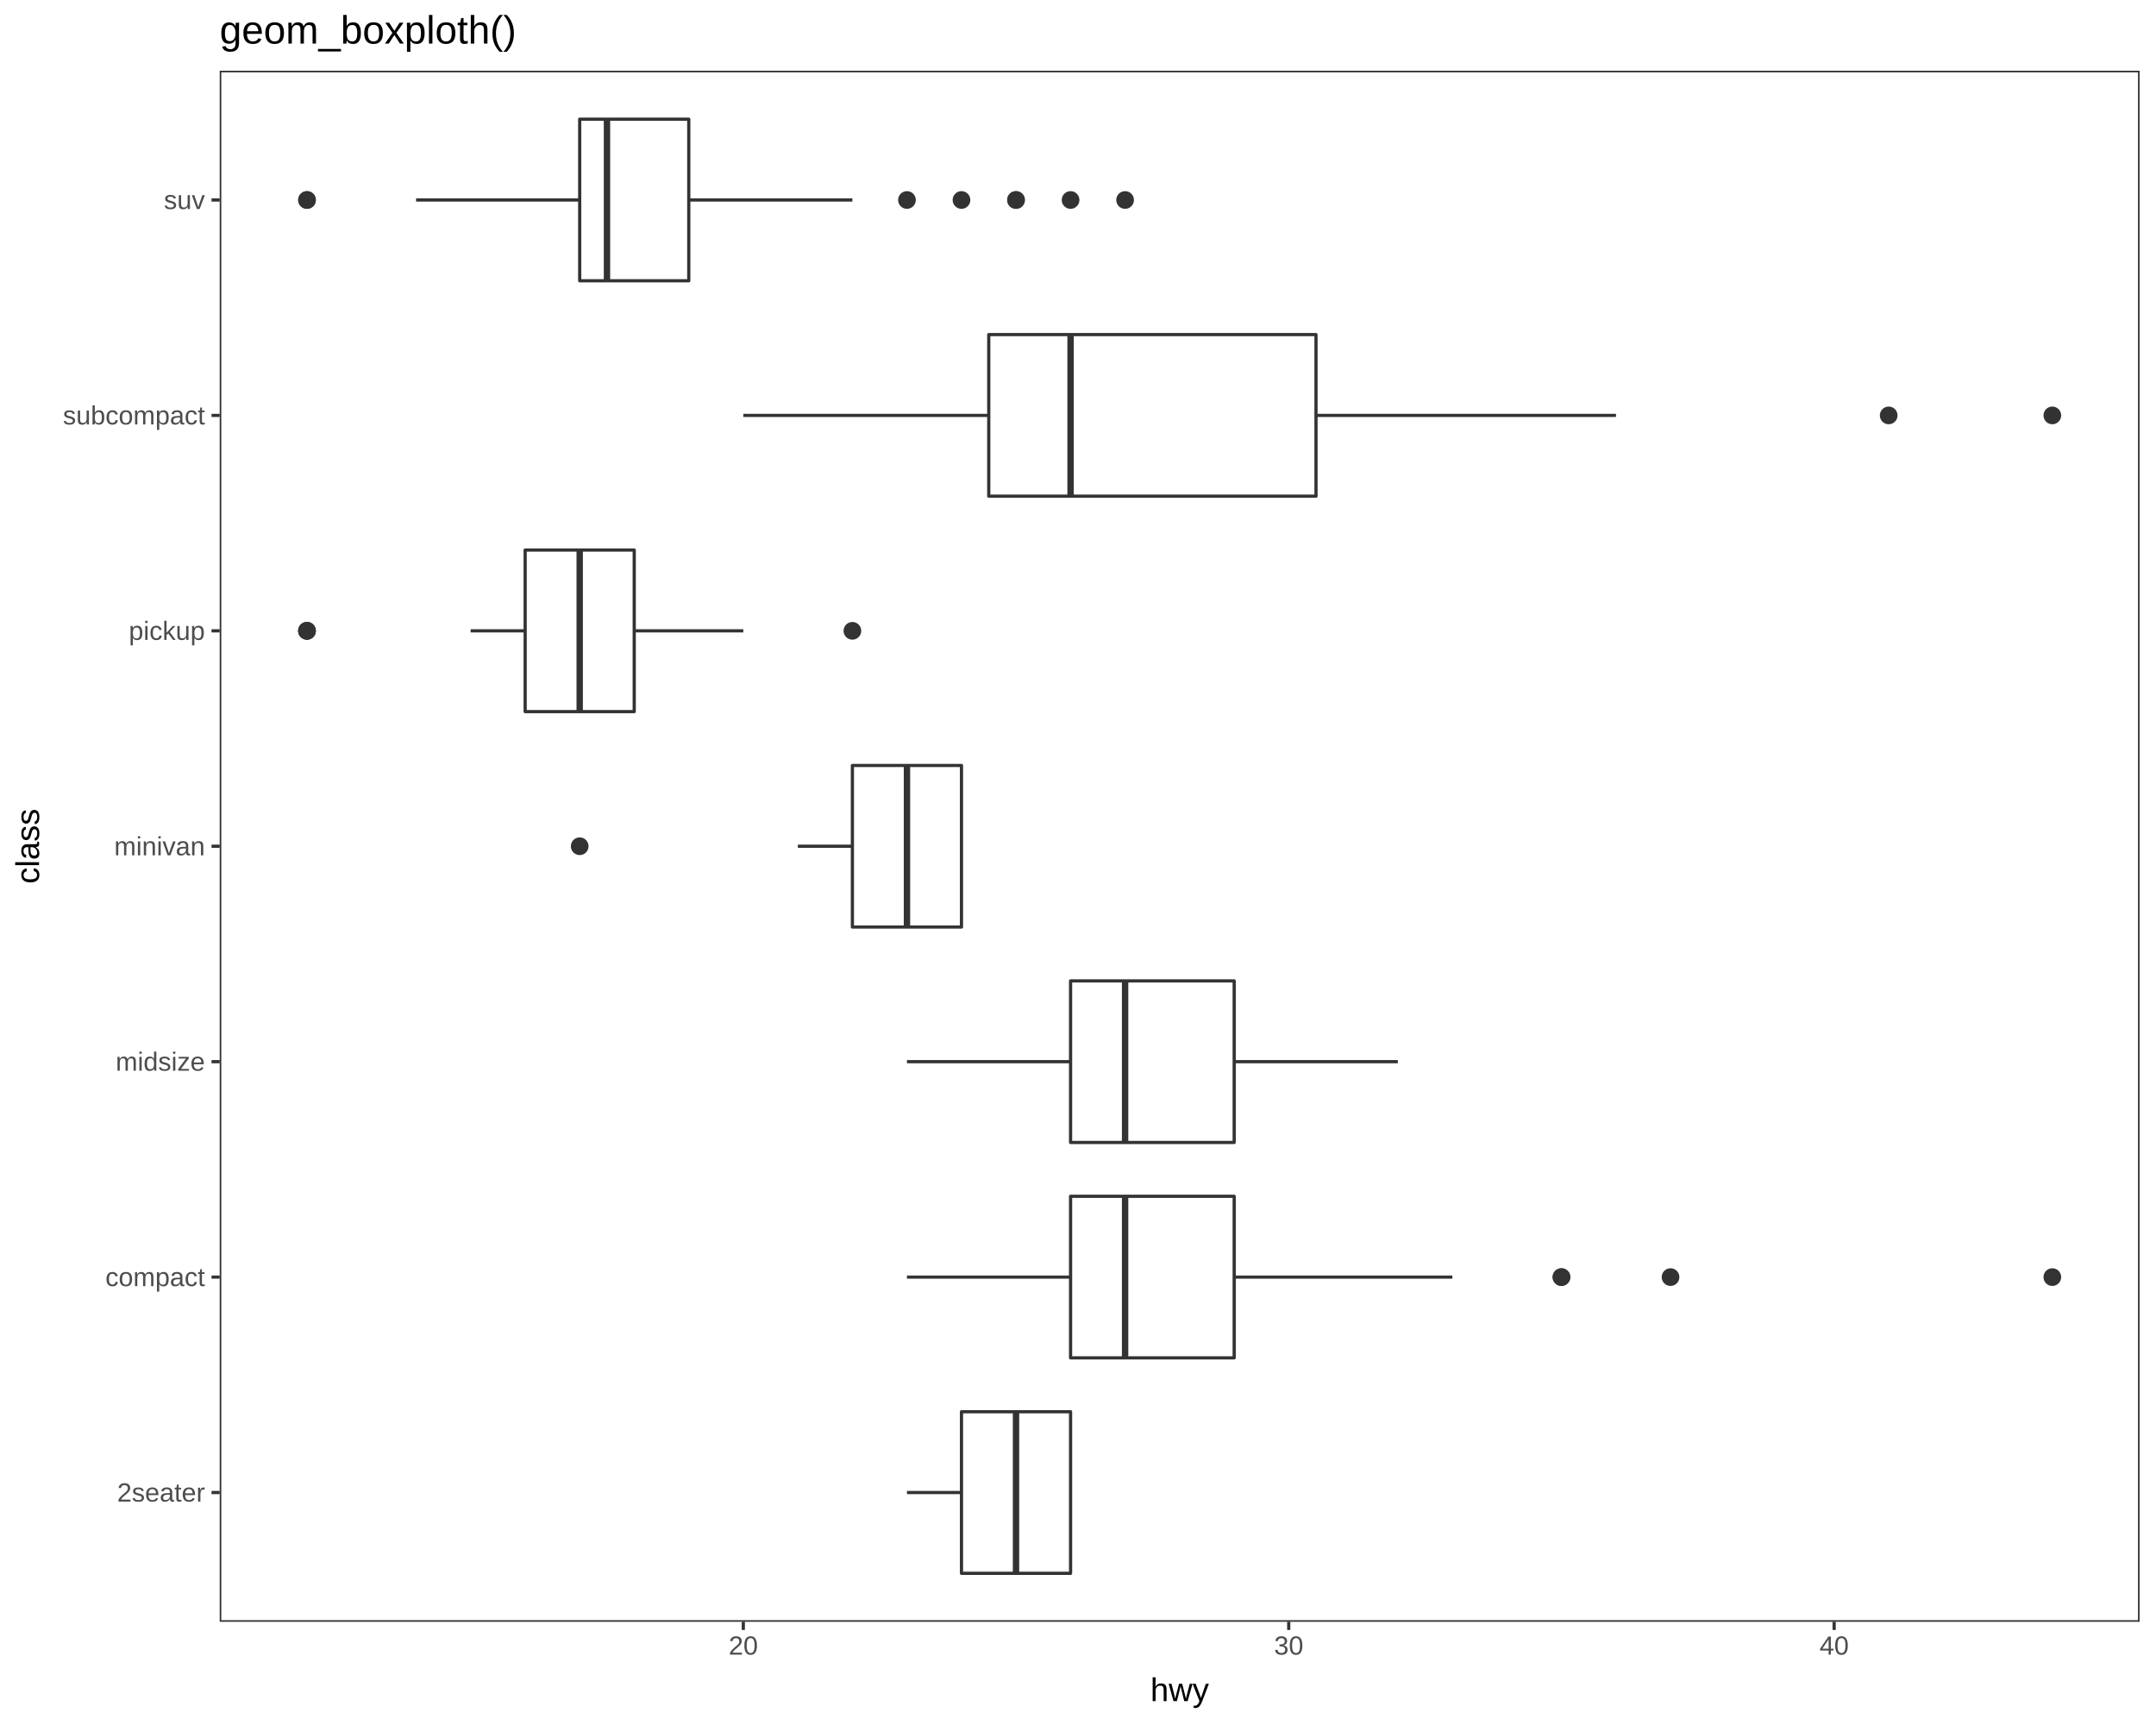
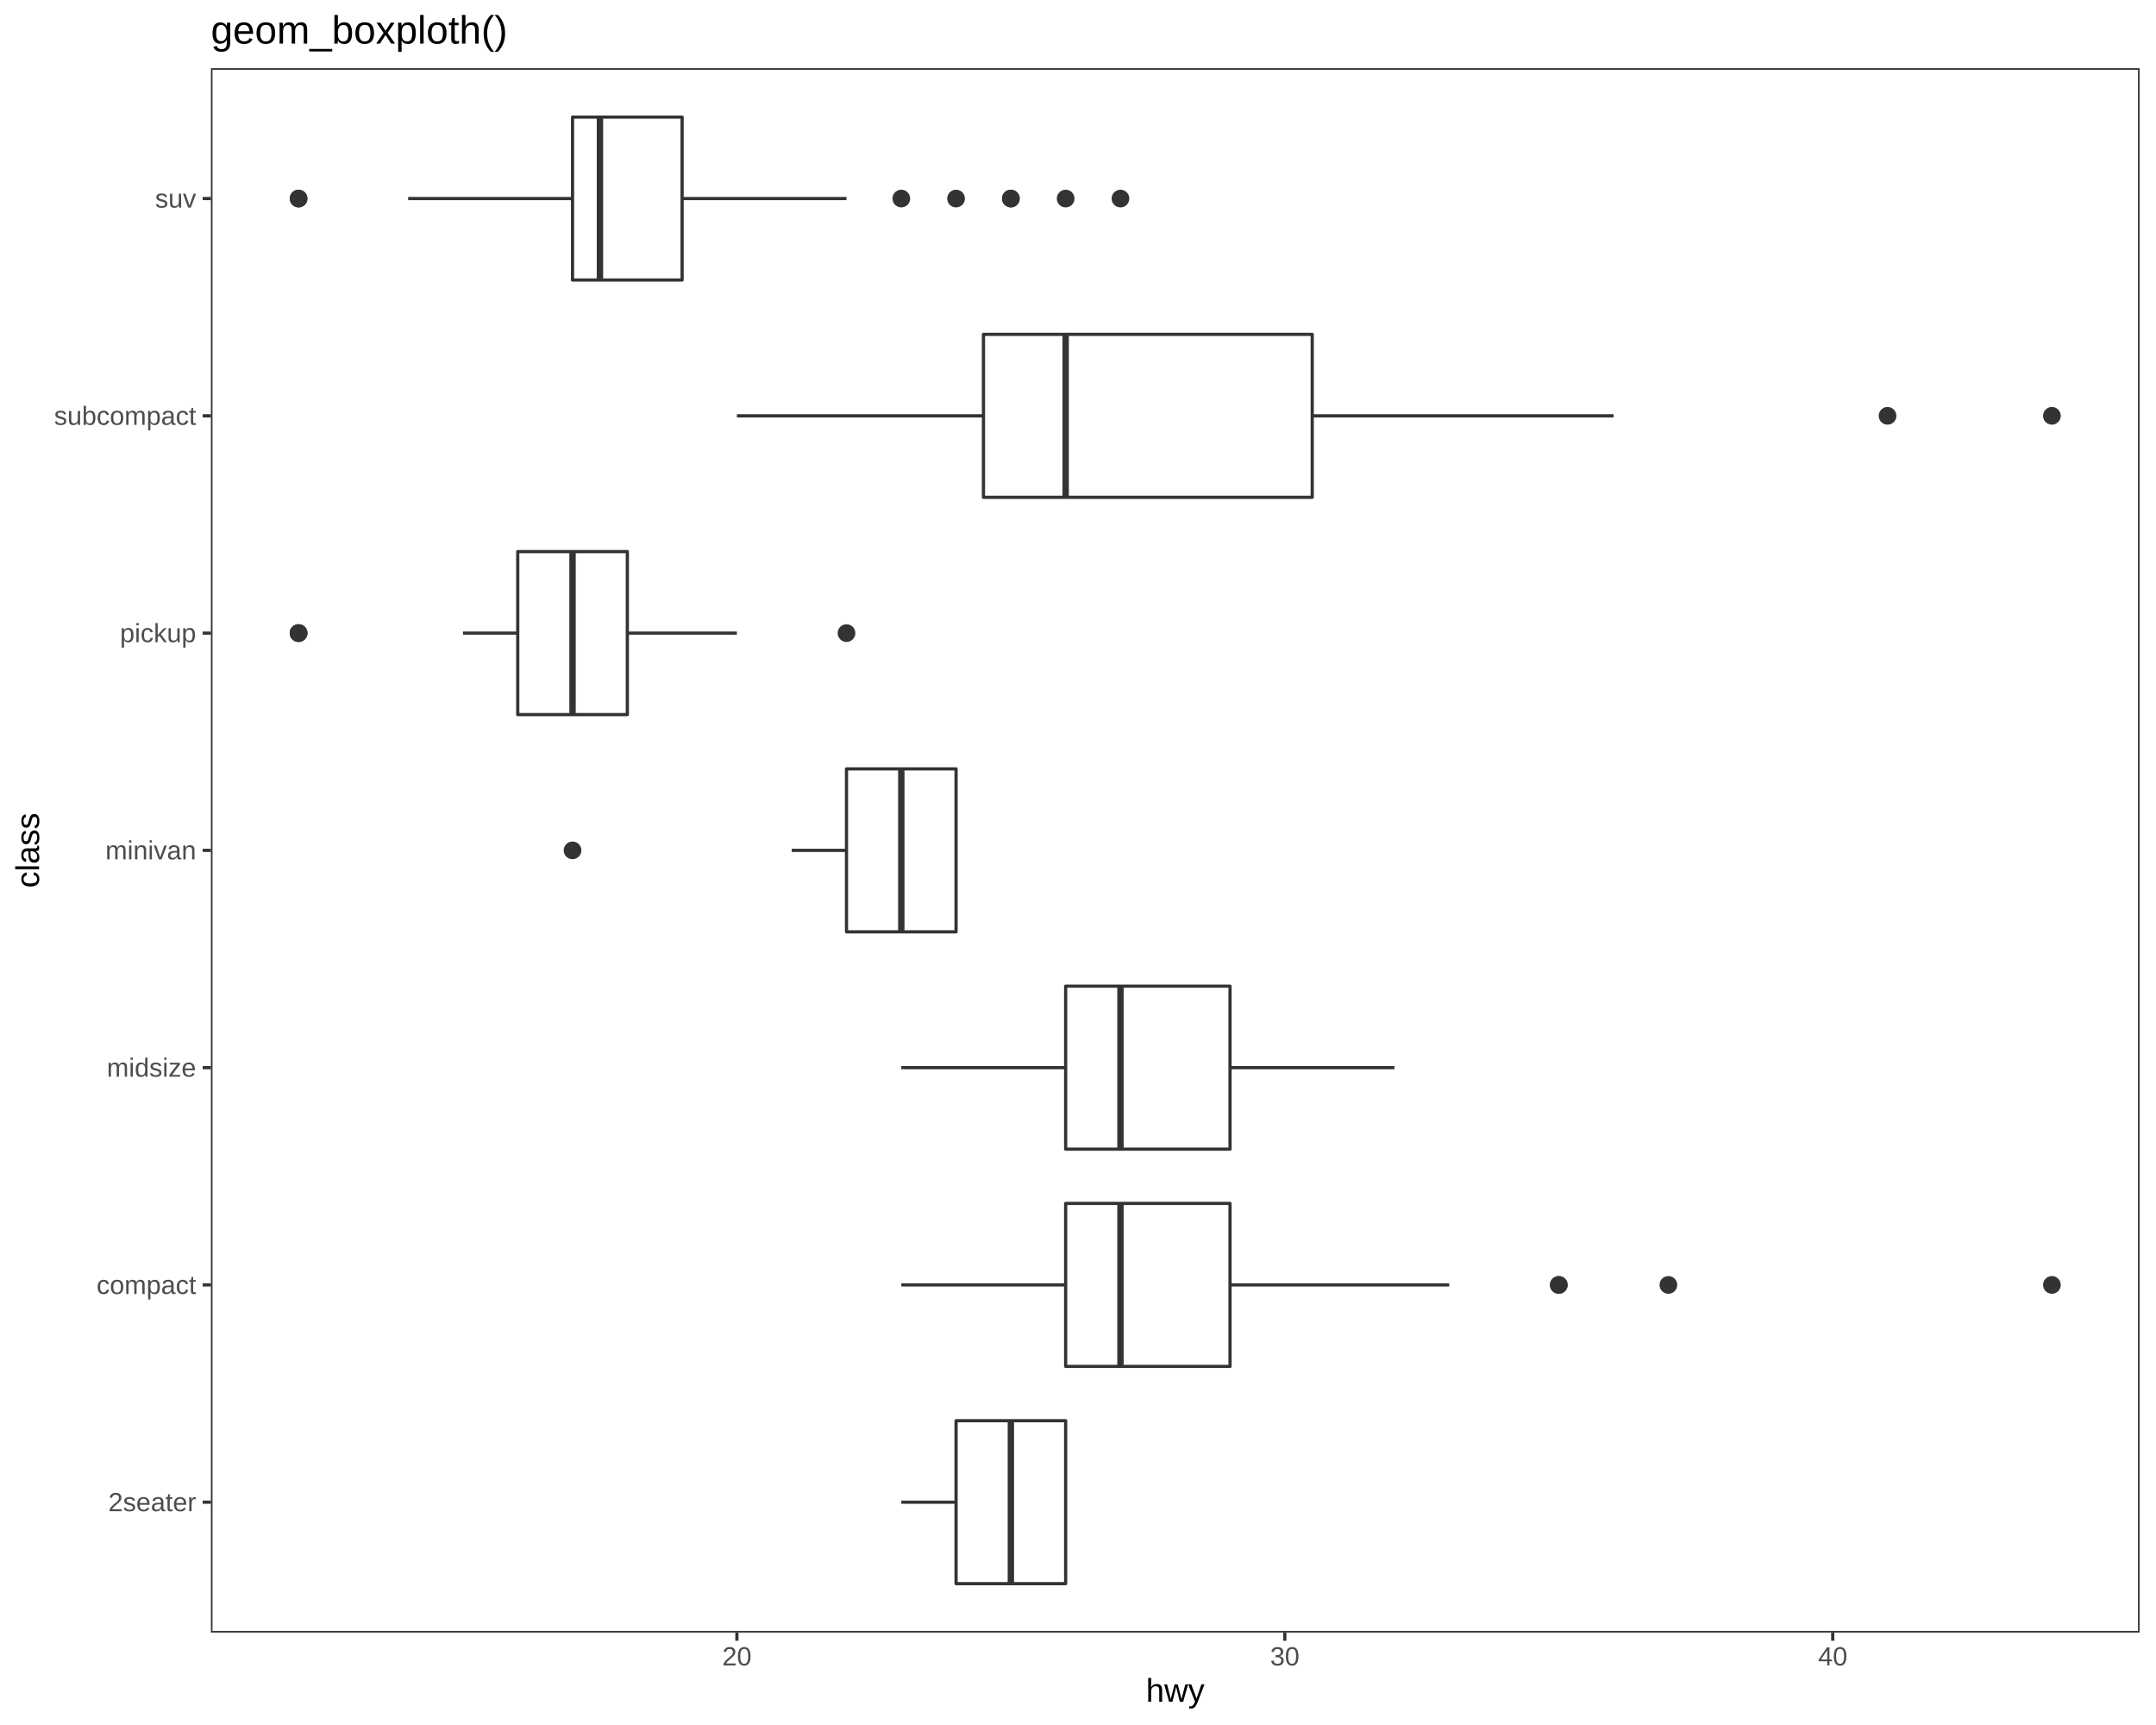
<svg xmlns="http://www.w3.org/2000/svg" viewBox="0 0 720.00 576.00">
  <defs>
    <style type="text/css">
    line, polyline, polygon, path, rect, circle {
      fill: none;
      stroke: #000000;
      stroke-linecap: round;
      stroke-linejoin: round;
      stroke-miterlimit: 10.00;
    }
  </style>
  </defs>
  <rect width="100%" height="100%" style="stroke: none; fill: #FFFFFF;" />
  <rect x="0.00" y="0.00" width="720.00" height="576.00" style="stroke-width: 1.07; stroke: #FFFFFF; fill: #FFFFFF;" />
  <defs>
-     <clipPath id="cpNzMuMzd8NzE0LjUyfDU0MS41M3wyMy42Mg==">
-       <rect x="73.37" y="23.62" width="641.15" height="517.91" />
+     <clipPath id="cpNzAuNDN8NzE0LjUyfDU0NS4xM3wyMi43Nw==">
+       <rect x="70.43" y="22.77" width="644.09" height="522.36" />
    </clipPath>
  </defs>
-   <rect x="73.37" y="23.62" width="641.15" height="517.91" style="stroke-width: 1.07; stroke: none; fill: #FFFFFF;" clip-path="url(#cpNzMuMzd8NzE0LjUyfDU0MS41M3wyMy42Mg==)" />
-   <line x1="357.52" y1="498.37" x2="357.52" y2="498.37" style="stroke-width: 1.07; stroke: #333333; stroke-linecap: butt;" clip-path="url(#cpNzMuMzd8NzE0LjUyfDU0MS41M3wyMy42Mg==)" />
-   <line x1="321.09" y1="498.37" x2="302.88" y2="498.37" style="stroke-width: 1.07; stroke: #333333; stroke-linecap: butt;" clip-path="url(#cpNzMuMzd8NzE0LjUyfDU0MS41M3wyMy42Mg==)" />
-   <polygon points="357.52,525.35 321.09,525.35 321.09,471.40 357.52,471.40 357.52,525.35 " style="stroke-width: 1.07; stroke: #333333; fill: #FFFFFF;" clip-path="url(#cpNzMuMzd8NzE0LjUyfDU0MS41M3wyMy42Mg==)" />
-   <line x1="339.30" y1="525.35" x2="339.30" y2="471.40" style="stroke-width: 2.13; stroke: #333333; stroke-linecap: butt;" clip-path="url(#cpNzMuMzd8NzE0LjUyfDU0MS41M3wyMy42Mg==)" />
-   <circle cx="521.45" cy="426.44" r="1.95pt" style="stroke-width: 0.71; stroke: #333333; fill: #333333;" clip-path="url(#cpNzMuMzd8NzE0LjUyfDU0MS41M3wyMy42Mg==)" />
-   <circle cx="557.88" cy="426.44" r="1.95pt" style="stroke-width: 0.71; stroke: #333333; fill: #333333;" clip-path="url(#cpNzMuMzd8NzE0LjUyfDU0MS41M3wyMy42Mg==)" />
-   <circle cx="521.45" cy="426.44" r="1.95pt" style="stroke-width: 0.71; stroke: #333333; fill: #333333;" clip-path="url(#cpNzMuMzd8NzE0LjUyfDU0MS41M3wyMy42Mg==)" />
-   <circle cx="685.38" cy="426.44" r="1.95pt" style="stroke-width: 0.71; stroke: #333333; fill: #333333;" clip-path="url(#cpNzMuMzd8NzE0LjUyfDU0MS41M3wyMy42Mg==)" />
-   <line x1="412.16" y1="426.44" x2="485.02" y2="426.44" style="stroke-width: 1.07; stroke: #333333; stroke-linecap: butt;" clip-path="url(#cpNzMuMzd8NzE0LjUyfDU0MS41M3wyMy42Mg==)" />
-   <line x1="357.52" y1="426.44" x2="302.88" y2="426.44" style="stroke-width: 1.07; stroke: #333333; stroke-linecap: butt;" clip-path="url(#cpNzMuMzd8NzE0LjUyfDU0MS41M3wyMy42Mg==)" />
-   <polygon points="412.16,453.41 357.52,453.41 357.52,399.46 412.16,399.46 412.16,453.41 " style="stroke-width: 1.07; stroke: #333333; fill: #FFFFFF;" clip-path="url(#cpNzMuMzd8NzE0LjUyfDU0MS41M3wyMy42Mg==)" />
-   <line x1="375.73" y1="453.41" x2="375.73" y2="399.46" style="stroke-width: 2.13; stroke: #333333; stroke-linecap: butt;" clip-path="url(#cpNzMuMzd8NzE0LjUyfDU0MS41M3wyMy42Mg==)" />
-   <line x1="412.16" y1="354.51" x2="466.81" y2="354.51" style="stroke-width: 1.07; stroke: #333333; stroke-linecap: butt;" clip-path="url(#cpNzMuMzd8NzE0LjUyfDU0MS41M3wyMy42Mg==)" />
-   <line x1="357.52" y1="354.51" x2="302.88" y2="354.51" style="stroke-width: 1.07; stroke: #333333; stroke-linecap: butt;" clip-path="url(#cpNzMuMzd8NzE0LjUyfDU0MS41M3wyMy42Mg==)" />
-   <polygon points="412.16,381.48 357.52,381.48 357.52,327.53 412.16,327.53 412.16,381.48 " style="stroke-width: 1.07; stroke: #333333; fill: #FFFFFF;" clip-path="url(#cpNzMuMzd8NzE0LjUyfDU0MS41M3wyMy42Mg==)" />
-   <line x1="375.73" y1="381.48" x2="375.73" y2="327.53" style="stroke-width: 2.13; stroke: #333333; stroke-linecap: butt;" clip-path="url(#cpNzMuMzd8NzE0LjUyfDU0MS41M3wyMy42Mg==)" />
-   <circle cx="193.59" cy="282.57" r="1.95pt" style="stroke-width: 0.71; stroke: #333333; fill: #333333;" clip-path="url(#cpNzMuMzd8NzE0LjUyfDU0MS41M3wyMy42Mg==)" />
-   <line x1="321.09" y1="282.57" x2="321.09" y2="282.57" style="stroke-width: 1.07; stroke: #333333; stroke-linecap: butt;" clip-path="url(#cpNzMuMzd8NzE0LjUyfDU0MS41M3wyMy42Mg==)" />
-   <line x1="284.66" y1="282.57" x2="266.45" y2="282.57" style="stroke-width: 1.07; stroke: #333333; stroke-linecap: butt;" clip-path="url(#cpNzMuMzd8NzE0LjUyfDU0MS41M3wyMy42Mg==)" />
-   <polygon points="321.09,309.55 284.66,309.55 284.66,255.60 321.09,255.60 321.09,309.55 " style="stroke-width: 1.07; stroke: #333333; fill: #FFFFFF;" clip-path="url(#cpNzMuMzd8NzE0LjUyfDU0MS41M3wyMy42Mg==)" />
-   <line x1="302.88" y1="309.55" x2="302.88" y2="255.60" style="stroke-width: 2.13; stroke: #333333; stroke-linecap: butt;" clip-path="url(#cpNzMuMzd8NzE0LjUyfDU0MS41M3wyMy42Mg==)" />
-   <circle cx="102.52" cy="210.64" r="1.95pt" style="stroke-width: 0.71; stroke: #333333; fill: #333333;" clip-path="url(#cpNzMuMzd8NzE0LjUyfDU0MS41M3wyMy42Mg==)" />
-   <circle cx="102.52" cy="210.64" r="1.95pt" style="stroke-width: 0.71; stroke: #333333; fill: #333333;" clip-path="url(#cpNzMuMzd8NzE0LjUyfDU0MS41M3wyMy42Mg==)" />
-   <circle cx="102.52" cy="210.64" r="1.95pt" style="stroke-width: 0.71; stroke: #333333; fill: #333333;" clip-path="url(#cpNzMuMzd8NzE0LjUyfDU0MS41M3wyMy42Mg==)" />
-   <circle cx="284.66" cy="210.64" r="1.95pt" style="stroke-width: 0.71; stroke: #333333; fill: #333333;" clip-path="url(#cpNzMuMzd8NzE0LjUyfDU0MS41M3wyMy42Mg==)" />
-   <line x1="211.80" y1="210.64" x2="248.23" y2="210.64" style="stroke-width: 1.07; stroke: #333333; stroke-linecap: butt;" clip-path="url(#cpNzMuMzd8NzE0LjUyfDU0MS41M3wyMy42Mg==)" />
-   <line x1="175.38" y1="210.64" x2="157.16" y2="210.64" style="stroke-width: 1.07; stroke: #333333; stroke-linecap: butt;" clip-path="url(#cpNzMuMzd8NzE0LjUyfDU0MS41M3wyMy42Mg==)" />
-   <polygon points="211.80,237.62 175.38,237.62 175.38,183.67 211.80,183.67 211.80,237.62 " style="stroke-width: 1.07; stroke: #333333; fill: #FFFFFF;" clip-path="url(#cpNzMuMzd8NzE0LjUyfDU0MS41M3wyMy42Mg==)" />
-   <line x1="193.59" y1="237.62" x2="193.59" y2="183.67" style="stroke-width: 2.13; stroke: #333333; stroke-linecap: butt;" clip-path="url(#cpNzMuMzd8NzE0LjUyfDU0MS41M3wyMy42Mg==)" />
-   <circle cx="685.38" cy="138.71" r="1.95pt" style="stroke-width: 0.71; stroke: #333333; fill: #333333;" clip-path="url(#cpNzMuMzd8NzE0LjUyfDU0MS41M3wyMy42Mg==)" />
-   <circle cx="630.73" cy="138.71" r="1.95pt" style="stroke-width: 0.71; stroke: #333333; fill: #333333;" clip-path="url(#cpNzMuMzd8NzE0LjUyfDU0MS41M3wyMy42Mg==)" />
-   <line x1="439.48" y1="138.71" x2="539.66" y2="138.71" style="stroke-width: 1.07; stroke: #333333; stroke-linecap: butt;" clip-path="url(#cpNzMuMzd8NzE0LjUyfDU0MS41M3wyMy42Mg==)" />
-   <line x1="330.20" y1="138.71" x2="248.23" y2="138.71" style="stroke-width: 1.07; stroke: #333333; stroke-linecap: butt;" clip-path="url(#cpNzMuMzd8NzE0LjUyfDU0MS41M3wyMy42Mg==)" />
-   <polygon points="439.48,165.68 330.20,165.68 330.20,111.73 439.48,111.73 439.48,165.68 " style="stroke-width: 1.07; stroke: #333333; fill: #FFFFFF;" clip-path="url(#cpNzMuMzd8NzE0LjUyfDU0MS41M3wyMy42Mg==)" />
-   <line x1="357.52" y1="165.68" x2="357.52" y2="111.73" style="stroke-width: 2.13; stroke: #333333; stroke-linecap: butt;" clip-path="url(#cpNzMuMzd8NzE0LjUyfDU0MS41M3wyMy42Mg==)" />
-   <circle cx="102.52" cy="66.78" r="1.95pt" style="stroke-width: 0.71; stroke: #333333; fill: #333333;" clip-path="url(#cpNzMuMzd8NzE0LjUyfDU0MS41M3wyMy42Mg==)" />
-   <circle cx="102.52" cy="66.78" r="1.95pt" style="stroke-width: 0.71; stroke: #333333; fill: #333333;" clip-path="url(#cpNzMuMzd8NzE0LjUyfDU0MS41M3wyMy42Mg==)" />
-   <circle cx="339.30" cy="66.78" r="1.95pt" style="stroke-width: 0.71; stroke: #333333; fill: #333333;" clip-path="url(#cpNzMuMzd8NzE0LjUyfDU0MS41M3wyMy42Mg==)" />
-   <circle cx="321.09" cy="66.78" r="1.95pt" style="stroke-width: 0.71; stroke: #333333; fill: #333333;" clip-path="url(#cpNzMuMzd8NzE0LjUyfDU0MS41M3wyMy42Mg==)" />
-   <circle cx="375.73" cy="66.78" r="1.95pt" style="stroke-width: 0.71; stroke: #333333; fill: #333333;" clip-path="url(#cpNzMuMzd8NzE0LjUyfDU0MS41M3wyMy42Mg==)" />
-   <circle cx="339.30" cy="66.78" r="1.95pt" style="stroke-width: 0.71; stroke: #333333; fill: #333333;" clip-path="url(#cpNzMuMzd8NzE0LjUyfDU0MS41M3wyMy42Mg==)" />
-   <circle cx="357.52" cy="66.78" r="1.95pt" style="stroke-width: 0.71; stroke: #333333; fill: #333333;" clip-path="url(#cpNzMuMzd8NzE0LjUyfDU0MS41M3wyMy42Mg==)" />
-   <circle cx="302.88" cy="66.78" r="1.95pt" style="stroke-width: 0.71; stroke: #333333; fill: #333333;" clip-path="url(#cpNzMuMzd8NzE0LjUyfDU0MS41M3wyMy42Mg==)" />
-   <line x1="230.02" y1="66.78" x2="284.66" y2="66.78" style="stroke-width: 1.07; stroke: #333333; stroke-linecap: butt;" clip-path="url(#cpNzMuMzd8NzE0LjUyfDU0MS41M3wyMy42Mg==)" />
-   <line x1="193.59" y1="66.78" x2="138.95" y2="66.78" style="stroke-width: 1.07; stroke: #333333; stroke-linecap: butt;" clip-path="url(#cpNzMuMzd8NzE0LjUyfDU0MS41M3wyMy42Mg==)" />
-   <polygon points="230.02,93.75 193.59,93.75 193.59,39.80 230.02,39.80 230.02,93.75 " style="stroke-width: 1.07; stroke: #333333; fill: #FFFFFF;" clip-path="url(#cpNzMuMzd8NzE0LjUyfDU0MS41M3wyMy42Mg==)" />
-   <line x1="202.70" y1="93.75" x2="202.70" y2="39.80" style="stroke-width: 2.13; stroke: #333333; stroke-linecap: butt;" clip-path="url(#cpNzMuMzd8NzE0LjUyfDU0MS41M3wyMy42Mg==)" />
-   <rect x="73.37" y="23.62" width="641.15" height="517.91" style="stroke-width: 1.07; stroke: #333333;" clip-path="url(#cpNzMuMzd8NzE0LjUyfDU0MS41M3wyMy42Mg==)" />
+   <rect x="70.43" y="22.77" width="644.09" height="522.36" style="stroke-width: 1.07; stroke: none; fill: #FFFFFF;" clip-path="url(#cpNzAuNDN8NzE0LjUyfDU0NS4xM3wyMi43Nw==)" />
+   <line x1="355.88" y1="501.60" x2="355.88" y2="501.60" style="stroke-width: 1.07; stroke: #333333; stroke-linecap: butt;" clip-path="url(#cpNzAuNDN8NzE0LjUyfDU0NS4xM3wyMi43Nw==)" />
+   <line x1="319.28" y1="501.60" x2="300.99" y2="501.60" style="stroke-width: 1.07; stroke: #333333; stroke-linecap: butt;" clip-path="url(#cpNzAuNDN8NzE0LjUyfDU0NS4xM3wyMi43Nw==)" />
+   <polygon points="355.88,528.81 319.28,528.81 319.28,474.39 355.88,474.39 355.88,528.81 " style="stroke-width: 1.07; stroke: #333333; fill: #FFFFFF;" clip-path="url(#cpNzAuNDN8NzE0LjUyfDU0NS4xM3wyMi43Nw==)" />
+   <line x1="337.58" y1="528.81" x2="337.58" y2="474.39" style="stroke-width: 2.13; stroke: #333333; stroke-linecap: butt;" clip-path="url(#cpNzAuNDN8NzE0LjUyfDU0NS4xM3wyMi43Nw==)" />
+   <circle cx="520.56" cy="429.05" r="1.95pt" style="stroke-width: 0.71; stroke: #333333; fill: #333333;" clip-path="url(#cpNzAuNDN8NzE0LjUyfDU0NS4xM3wyMi43Nw==)" />
+   <circle cx="557.16" cy="429.05" r="1.95pt" style="stroke-width: 0.71; stroke: #333333; fill: #333333;" clip-path="url(#cpNzAuNDN8NzE0LjUyfDU0NS4xM3wyMi43Nw==)" />
+   <circle cx="520.56" cy="429.05" r="1.95pt" style="stroke-width: 0.71; stroke: #333333; fill: #333333;" clip-path="url(#cpNzAuNDN8NzE0LjUyfDU0NS4xM3wyMi43Nw==)" />
+   <circle cx="685.24" cy="429.05" r="1.95pt" style="stroke-width: 0.71; stroke: #333333; fill: #333333;" clip-path="url(#cpNzAuNDN8NzE0LjUyfDU0NS4xM3wyMi43Nw==)" />
+   <line x1="410.77" y1="429.05" x2="483.97" y2="429.05" style="stroke-width: 1.07; stroke: #333333; stroke-linecap: butt;" clip-path="url(#cpNzAuNDN8NzE0LjUyfDU0NS4xM3wyMi43Nw==)" />
+   <line x1="355.88" y1="429.05" x2="300.99" y2="429.05" style="stroke-width: 1.07; stroke: #333333; stroke-linecap: butt;" clip-path="url(#cpNzAuNDN8NzE0LjUyfDU0NS4xM3wyMi43Nw==)" />
+   <polygon points="410.77,456.26 355.88,456.26 355.88,401.84 410.77,401.84 410.77,456.26 " style="stroke-width: 1.07; stroke: #333333; fill: #FFFFFF;" clip-path="url(#cpNzAuNDN8NzE0LjUyfDU0NS4xM3wyMi43Nw==)" />
+   <line x1="374.18" y1="456.26" x2="374.18" y2="401.84" style="stroke-width: 2.13; stroke: #333333; stroke-linecap: butt;" clip-path="url(#cpNzAuNDN8NzE0LjUyfDU0NS4xM3wyMi43Nw==)" />
+   <line x1="410.77" y1="356.50" x2="465.67" y2="356.50" style="stroke-width: 1.07; stroke: #333333; stroke-linecap: butt;" clip-path="url(#cpNzAuNDN8NzE0LjUyfDU0NS4xM3wyMi43Nw==)" />
+   <line x1="355.88" y1="356.50" x2="300.99" y2="356.50" style="stroke-width: 1.07; stroke: #333333; stroke-linecap: butt;" clip-path="url(#cpNzAuNDN8NzE0LjUyfDU0NS4xM3wyMi43Nw==)" />
+   <polygon points="410.77,383.71 355.88,383.71 355.88,329.29 410.77,329.29 410.77,383.71 " style="stroke-width: 1.07; stroke: #333333; fill: #FFFFFF;" clip-path="url(#cpNzAuNDN8NzE0LjUyfDU0NS4xM3wyMi43Nw==)" />
+   <line x1="374.18" y1="383.71" x2="374.18" y2="329.29" style="stroke-width: 2.13; stroke: #333333; stroke-linecap: butt;" clip-path="url(#cpNzAuNDN8NzE0LjUyfDU0NS4xM3wyMi43Nw==)" />
+   <circle cx="191.20" cy="283.95" r="1.95pt" style="stroke-width: 0.71; stroke: #333333; fill: #333333;" clip-path="url(#cpNzAuNDN8NzE0LjUyfDU0NS4xM3wyMi43Nw==)" />
+   <line x1="319.28" y1="283.95" x2="319.28" y2="283.95" style="stroke-width: 1.07; stroke: #333333; stroke-linecap: butt;" clip-path="url(#cpNzAuNDN8NzE0LjUyfDU0NS4xM3wyMi43Nw==)" />
+   <line x1="282.69" y1="283.95" x2="264.39" y2="283.95" style="stroke-width: 1.07; stroke: #333333; stroke-linecap: butt;" clip-path="url(#cpNzAuNDN8NzE0LjUyfDU0NS4xM3wyMi43Nw==)" />
+   <polygon points="319.28,311.16 282.69,311.16 282.69,256.74 319.28,256.74 319.28,311.16 " style="stroke-width: 1.07; stroke: #333333; fill: #FFFFFF;" clip-path="url(#cpNzAuNDN8NzE0LjUyfDU0NS4xM3wyMi43Nw==)" />
+   <line x1="300.99" y1="311.16" x2="300.99" y2="256.74" style="stroke-width: 2.13; stroke: #333333; stroke-linecap: butt;" clip-path="url(#cpNzAuNDN8NzE0LjUyfDU0NS4xM3wyMi43Nw==)" />
+   <circle cx="99.71" cy="211.40" r="1.95pt" style="stroke-width: 0.71; stroke: #333333; fill: #333333;" clip-path="url(#cpNzAuNDN8NzE0LjUyfDU0NS4xM3wyMi43Nw==)" />
+   <circle cx="99.71" cy="211.40" r="1.95pt" style="stroke-width: 0.71; stroke: #333333; fill: #333333;" clip-path="url(#cpNzAuNDN8NzE0LjUyfDU0NS4xM3wyMi43Nw==)" />
+   <circle cx="99.71" cy="211.40" r="1.95pt" style="stroke-width: 0.71; stroke: #333333; fill: #333333;" clip-path="url(#cpNzAuNDN8NzE0LjUyfDU0NS4xM3wyMi43Nw==)" />
+   <circle cx="282.69" cy="211.40" r="1.95pt" style="stroke-width: 0.71; stroke: #333333; fill: #333333;" clip-path="url(#cpNzAuNDN8NzE0LjUyfDU0NS4xM3wyMi43Nw==)" />
+   <line x1="209.50" y1="211.40" x2="246.09" y2="211.40" style="stroke-width: 1.07; stroke: #333333; stroke-linecap: butt;" clip-path="url(#cpNzAuNDN8NzE0LjUyfDU0NS4xM3wyMi43Nw==)" />
+   <line x1="172.90" y1="211.40" x2="154.60" y2="211.40" style="stroke-width: 1.07; stroke: #333333; stroke-linecap: butt;" clip-path="url(#cpNzAuNDN8NzE0LjUyfDU0NS4xM3wyMi43Nw==)" />
+   <polygon points="209.50,238.61 172.90,238.61 172.90,184.19 209.50,184.19 209.50,238.61 " style="stroke-width: 1.07; stroke: #333333; fill: #FFFFFF;" clip-path="url(#cpNzAuNDN8NzE0LjUyfDU0NS4xM3wyMi43Nw==)" />
+   <line x1="191.20" y1="238.61" x2="191.20" y2="184.19" style="stroke-width: 2.13; stroke: #333333; stroke-linecap: butt;" clip-path="url(#cpNzAuNDN8NzE0LjUyfDU0NS4xM3wyMi43Nw==)" />
+   <circle cx="685.24" cy="138.85" r="1.95pt" style="stroke-width: 0.71; stroke: #333333; fill: #333333;" clip-path="url(#cpNzAuNDN8NzE0LjUyfDU0NS4xM3wyMi43Nw==)" />
+   <circle cx="630.35" cy="138.85" r="1.95pt" style="stroke-width: 0.71; stroke: #333333; fill: #333333;" clip-path="url(#cpNzAuNDN8NzE0LjUyfDU0NS4xM3wyMi43Nw==)" />
+   <line x1="438.22" y1="138.85" x2="538.86" y2="138.85" style="stroke-width: 1.07; stroke: #333333; stroke-linecap: butt;" clip-path="url(#cpNzAuNDN8NzE0LjUyfDU0NS4xM3wyMi43Nw==)" />
+   <line x1="328.43" y1="138.85" x2="246.09" y2="138.85" style="stroke-width: 1.07; stroke: #333333; stroke-linecap: butt;" clip-path="url(#cpNzAuNDN8NzE0LjUyfDU0NS4xM3wyMi43Nw==)" />
+   <polygon points="438.22,166.06 328.43,166.06 328.43,111.65 438.22,111.65 438.22,166.06 " style="stroke-width: 1.07; stroke: #333333; fill: #FFFFFF;" clip-path="url(#cpNzAuNDN8NzE0LjUyfDU0NS4xM3wyMi43Nw==)" />
+   <line x1="355.88" y1="166.06" x2="355.88" y2="111.65" style="stroke-width: 2.13; stroke: #333333; stroke-linecap: butt;" clip-path="url(#cpNzAuNDN8NzE0LjUyfDU0NS4xM3wyMi43Nw==)" />
+   <circle cx="99.71" cy="66.30" r="1.95pt" style="stroke-width: 0.71; stroke: #333333; fill: #333333;" clip-path="url(#cpNzAuNDN8NzE0LjUyfDU0NS4xM3wyMi43Nw==)" />
+   <circle cx="99.71" cy="66.30" r="1.95pt" style="stroke-width: 0.71; stroke: #333333; fill: #333333;" clip-path="url(#cpNzAuNDN8NzE0LjUyfDU0NS4xM3wyMi43Nw==)" />
+   <circle cx="337.58" cy="66.30" r="1.95pt" style="stroke-width: 0.71; stroke: #333333; fill: #333333;" clip-path="url(#cpNzAuNDN8NzE0LjUyfDU0NS4xM3wyMi43Nw==)" />
+   <circle cx="319.28" cy="66.30" r="1.95pt" style="stroke-width: 0.71; stroke: #333333; fill: #333333;" clip-path="url(#cpNzAuNDN8NzE0LjUyfDU0NS4xM3wyMi43Nw==)" />
+   <circle cx="374.18" cy="66.30" r="1.95pt" style="stroke-width: 0.71; stroke: #333333; fill: #333333;" clip-path="url(#cpNzAuNDN8NzE0LjUyfDU0NS4xM3wyMi43Nw==)" />
+   <circle cx="337.58" cy="66.30" r="1.95pt" style="stroke-width: 0.71; stroke: #333333; fill: #333333;" clip-path="url(#cpNzAuNDN8NzE0LjUyfDU0NS4xM3wyMi43Nw==)" />
+   <circle cx="355.88" cy="66.30" r="1.95pt" style="stroke-width: 0.71; stroke: #333333; fill: #333333;" clip-path="url(#cpNzAuNDN8NzE0LjUyfDU0NS4xM3wyMi43Nw==)" />
+   <circle cx="300.99" cy="66.30" r="1.95pt" style="stroke-width: 0.71; stroke: #333333; fill: #333333;" clip-path="url(#cpNzAuNDN8NzE0LjUyfDU0NS4xM3wyMi43Nw==)" />
+   <line x1="227.79" y1="66.30" x2="282.69" y2="66.30" style="stroke-width: 1.07; stroke: #333333; stroke-linecap: butt;" clip-path="url(#cpNzAuNDN8NzE0LjUyfDU0NS4xM3wyMi43Nw==)" />
+   <line x1="191.20" y1="66.30" x2="136.30" y2="66.30" style="stroke-width: 1.07; stroke: #333333; stroke-linecap: butt;" clip-path="url(#cpNzAuNDN8NzE0LjUyfDU0NS4xM3wyMi43Nw==)" />
+   <polygon points="227.79,93.51 191.20,93.51 191.20,39.10 227.79,39.10 227.79,93.51 " style="stroke-width: 1.07; stroke: #333333; fill: #FFFFFF;" clip-path="url(#cpNzAuNDN8NzE0LjUyfDU0NS4xM3wyMi43Nw==)" />
+   <line x1="200.35" y1="93.51" x2="200.35" y2="39.10" style="stroke-width: 2.13; stroke: #333333; stroke-linecap: butt;" clip-path="url(#cpNzAuNDN8NzE0LjUyfDU0NS4xM3wyMi43Nw==)" />
+   <rect x="70.43" y="22.77" width="644.09" height="522.36" style="stroke-width: 1.07; stroke: #333333;" clip-path="url(#cpNzAuNDN8NzE0LjUyfDU0NS4xM3wyMi43Nw==)" />
  <defs>
    <clipPath id="cpMC4wMHw3MjAuMDB8NTc2LjAwfDAuMDA=">
      <rect x="0.00" y="0.00" width="720.00" height="576.00" />
    </clipPath>
  </defs>
  <g clip-path="url(#cpMC4wMHw3MjAuMDB8NTc2LjAwfDAuMDA=)">
-     <text x="39.12" y="501.40" style="font-size: 8.80px; fill: #4D4D4D; font-family: Liberation Sans;" textLength="29.33px" lengthAdjust="spacingAndGlyphs">2seater</text>
+     <text x="36.17" y="504.62" style="font-size: 8.80px; fill: #4D4D4D; font-family: Liberation Sans;" textLength="29.33px" lengthAdjust="spacingAndGlyphs">2seater</text>
  </g>
  <g clip-path="url(#cpMC4wMHw3MjAuMDB8NTc2LjAwfDAuMDA=)">
-     <text x="35.19" y="429.46" style="font-size: 8.80px; fill: #4D4D4D; font-family: Liberation Sans;" textLength="33.25px" lengthAdjust="spacingAndGlyphs">compact</text>
+     <text x="32.25" y="432.07" style="font-size: 8.80px; fill: #4D4D4D; font-family: Liberation Sans;" textLength="33.25px" lengthAdjust="spacingAndGlyphs">compact</text>
  </g>
  <g clip-path="url(#cpMC4wMHw3MjAuMDB8NTc2LjAwfDAuMDA=)">
-     <text x="38.62" y="357.53" style="font-size: 8.80px; fill: #4D4D4D; font-family: Liberation Sans;" textLength="29.83px" lengthAdjust="spacingAndGlyphs">midsize</text>
+     <text x="35.67" y="359.52" style="font-size: 8.80px; fill: #4D4D4D; font-family: Liberation Sans;" textLength="29.83px" lengthAdjust="spacingAndGlyphs">midsize</text>
  </g>
  <g clip-path="url(#cpMC4wMHw3MjAuMDB8NTc2LjAwfDAuMDA=)">
-     <text x="38.13" y="285.60" style="font-size: 8.80px; fill: #4D4D4D; font-family: Liberation Sans;" textLength="30.31px" lengthAdjust="spacingAndGlyphs">minivan</text>
+     <text x="35.19" y="286.97" style="font-size: 8.80px; fill: #4D4D4D; font-family: Liberation Sans;" textLength="30.31px" lengthAdjust="spacingAndGlyphs">minivan</text>
  </g>
  <g clip-path="url(#cpMC4wMHw3MjAuMDB8NTc2LjAwfDAuMDA=)">
-     <text x="43.01" y="213.67" style="font-size: 8.80px; fill: #4D4D4D; font-family: Liberation Sans;" textLength="25.44px" lengthAdjust="spacingAndGlyphs">pickup</text>
+     <text x="40.06" y="214.42" style="font-size: 8.80px; fill: #4D4D4D; font-family: Liberation Sans;" textLength="25.44px" lengthAdjust="spacingAndGlyphs">pickup</text>
  </g>
  <g clip-path="url(#cpMC4wMHw3MjAuMDB8NTc2LjAwfDAuMDA=)">
-     <text x="21.01" y="141.73" style="font-size: 8.80px; fill: #4D4D4D; font-family: Liberation Sans;" textLength="47.44px" lengthAdjust="spacingAndGlyphs">subcompact</text>
+     <text x="18.06" y="141.87" style="font-size: 8.80px; fill: #4D4D4D; font-family: Liberation Sans;" textLength="47.44px" lengthAdjust="spacingAndGlyphs">subcompact</text>
  </g>
  <g clip-path="url(#cpMC4wMHw3MjAuMDB8NTc2LjAwfDAuMDA=)">
-     <text x="54.74" y="69.80" style="font-size: 8.80px; fill: #4D4D4D; font-family: Liberation Sans;" textLength="13.70px" lengthAdjust="spacingAndGlyphs">suv</text>
+     <text x="51.80" y="69.32" style="font-size: 8.80px; fill: #4D4D4D; font-family: Liberation Sans;" textLength="13.70px" lengthAdjust="spacingAndGlyphs">suv</text>
  </g>
-   <polyline points="70.64,498.37 73.37,498.37 " style="stroke-width: 1.07; stroke: #333333; stroke-linecap: butt;" clip-path="url(#cpMC4wMHw3MjAuMDB8NTc2LjAwfDAuMDA=)" />
-   <polyline points="70.64,426.44 73.37,426.44 " style="stroke-width: 1.07; stroke: #333333; stroke-linecap: butt;" clip-path="url(#cpMC4wMHw3MjAuMDB8NTc2LjAwfDAuMDA=)" />
-   <polyline points="70.64,354.51 73.37,354.51 " style="stroke-width: 1.07; stroke: #333333; stroke-linecap: butt;" clip-path="url(#cpMC4wMHw3MjAuMDB8NTc2LjAwfDAuMDA=)" />
-   <polyline points="70.64,282.57 73.37,282.57 " style="stroke-width: 1.07; stroke: #333333; stroke-linecap: butt;" clip-path="url(#cpMC4wMHw3MjAuMDB8NTc2LjAwfDAuMDA=)" />
-   <polyline points="70.64,210.64 73.37,210.64 " style="stroke-width: 1.07; stroke: #333333; stroke-linecap: butt;" clip-path="url(#cpMC4wMHw3MjAuMDB8NTc2LjAwfDAuMDA=)" />
-   <polyline points="70.64,138.71 73.37,138.71 " style="stroke-width: 1.07; stroke: #333333; stroke-linecap: butt;" clip-path="url(#cpMC4wMHw3MjAuMDB8NTc2LjAwfDAuMDA=)" />
-   <polyline points="70.64,66.78 73.37,66.78 " style="stroke-width: 1.07; stroke: #333333; stroke-linecap: butt;" clip-path="url(#cpMC4wMHw3MjAuMDB8NTc2LjAwfDAuMDA=)" />
-   <polyline points="248.23,544.27 248.23,541.53 " style="stroke-width: 1.07; stroke: #333333; stroke-linecap: butt;" clip-path="url(#cpMC4wMHw3MjAuMDB8NTc2LjAwfDAuMDA=)" />
-   <polyline points="430.38,544.27 430.38,541.53 " style="stroke-width: 1.07; stroke: #333333; stroke-linecap: butt;" clip-path="url(#cpMC4wMHw3MjAuMDB8NTc2LjAwfDAuMDA=)" />
-   <polyline points="612.52,544.27 612.52,541.53 " style="stroke-width: 1.07; stroke: #333333; stroke-linecap: butt;" clip-path="url(#cpMC4wMHw3MjAuMDB8NTc2LjAwfDAuMDA=)" />
+   <polyline points="67.69,501.60 70.43,501.60 " style="stroke-width: 1.07; stroke: #333333; stroke-linecap: butt;" clip-path="url(#cpMC4wMHw3MjAuMDB8NTc2LjAwfDAuMDA=)" />
+   <polyline points="67.69,429.05 70.43,429.05 " style="stroke-width: 1.07; stroke: #333333; stroke-linecap: butt;" clip-path="url(#cpMC4wMHw3MjAuMDB8NTc2LjAwfDAuMDA=)" />
+   <polyline points="67.69,356.50 70.43,356.50 " style="stroke-width: 1.07; stroke: #333333; stroke-linecap: butt;" clip-path="url(#cpMC4wMHw3MjAuMDB8NTc2LjAwfDAuMDA=)" />
+   <polyline points="67.69,283.95 70.43,283.95 " style="stroke-width: 1.07; stroke: #333333; stroke-linecap: butt;" clip-path="url(#cpMC4wMHw3MjAuMDB8NTc2LjAwfDAuMDA=)" />
+   <polyline points="67.69,211.40 70.43,211.40 " style="stroke-width: 1.07; stroke: #333333; stroke-linecap: butt;" clip-path="url(#cpMC4wMHw3MjAuMDB8NTc2LjAwfDAuMDA=)" />
+   <polyline points="67.69,138.85 70.43,138.85 " style="stroke-width: 1.07; stroke: #333333; stroke-linecap: butt;" clip-path="url(#cpMC4wMHw3MjAuMDB8NTc2LjAwfDAuMDA=)" />
+   <polyline points="67.69,66.30 70.43,66.30 " style="stroke-width: 1.07; stroke: #333333; stroke-linecap: butt;" clip-path="url(#cpMC4wMHw3MjAuMDB8NTc2LjAwfDAuMDA=)" />
+   <polyline points="246.09,547.87 246.09,545.13 " style="stroke-width: 1.07; stroke: #333333; stroke-linecap: butt;" clip-path="url(#cpMC4wMHw3MjAuMDB8NTc2LjAwfDAuMDA=)" />
+   <polyline points="429.07,547.87 429.07,545.13 " style="stroke-width: 1.07; stroke: #333333; stroke-linecap: butt;" clip-path="url(#cpMC4wMHw3MjAuMDB8NTc2LjAwfDAuMDA=)" />
+   <polyline points="612.05,547.87 612.05,545.13 " style="stroke-width: 1.07; stroke: #333333; stroke-linecap: butt;" clip-path="url(#cpMC4wMHw3MjAuMDB8NTc2LjAwfDAuMDA=)" />
  <g clip-path="url(#cpMC4wMHw3MjAuMDB8NTc2LjAwfDAuMDA=)">
-     <text x="243.34" y="552.51" style="font-size: 8.80px; fill: #4D4D4D; font-family: Liberation Sans;" textLength="9.78px" lengthAdjust="spacingAndGlyphs">20</text>
+     <text x="241.20" y="556.11" style="font-size: 8.80px; fill: #4D4D4D; font-family: Liberation Sans;" textLength="9.78px" lengthAdjust="spacingAndGlyphs">20</text>
  </g>
  <g clip-path="url(#cpMC4wMHw3MjAuMDB8NTc2LjAwfDAuMDA=)">
-     <text x="425.49" y="552.51" style="font-size: 8.80px; fill: #4D4D4D; font-family: Liberation Sans;" textLength="9.78px" lengthAdjust="spacingAndGlyphs">30</text>
+     <text x="424.18" y="556.11" style="font-size: 8.80px; fill: #4D4D4D; font-family: Liberation Sans;" textLength="9.78px" lengthAdjust="spacingAndGlyphs">30</text>
  </g>
  <g clip-path="url(#cpMC4wMHw3MjAuMDB8NTc2LjAwfDAuMDA=)">
-     <text x="607.63" y="552.51" style="font-size: 8.80px; fill: #4D4D4D; font-family: Liberation Sans;" textLength="9.78px" lengthAdjust="spacingAndGlyphs">40</text>
+     <text x="607.16" y="556.11" style="font-size: 8.80px; fill: #4D4D4D; font-family: Liberation Sans;" textLength="9.78px" lengthAdjust="spacingAndGlyphs">40</text>
  </g>
  <g clip-path="url(#cpMC4wMHw3MjAuMDB8NTc2LjAwfDAuMDA=)">
-     <text x="384.17" y="568.04" style="font-size: 11.00px; font-family: Liberation Sans;" textLength="19.56px" lengthAdjust="spacingAndGlyphs">hwy</text>
+     <text x="382.69" y="568.24" style="font-size: 11.00px; font-family: Liberation Sans;" textLength="19.56px" lengthAdjust="spacingAndGlyphs">hwy</text>
  </g>
  <g clip-path="url(#cpMC4wMHw3MjAuMDB8NTc2LjAwfDAuMDA=)">
-     <text transform="translate(13.04,295.11) rotate(-90)" style="font-size: 11.00px; font-family: Liberation Sans;" textLength="25.06px" lengthAdjust="spacingAndGlyphs">class</text>
+     <text transform="translate(13.04,296.48) rotate(-90)" style="font-size: 11.00px; font-family: Liberation Sans;" textLength="25.06px" lengthAdjust="spacingAndGlyphs">class</text>
  </g>
  <g clip-path="url(#cpMC4wMHw3MjAuMDB8NTc2LjAwfDAuMDA=)">
-     <text x="73.37" y="14.56" style="font-size: 13.20px; font-family: Liberation Sans;" textLength="98.91px" lengthAdjust="spacingAndGlyphs">geom_boxploth()</text>
+     <text x="70.43" y="14.56" style="font-size: 13.20px; font-family: Liberation Sans;" textLength="98.91px" lengthAdjust="spacingAndGlyphs">geom_boxploth()</text>
  </g>
</svg>
